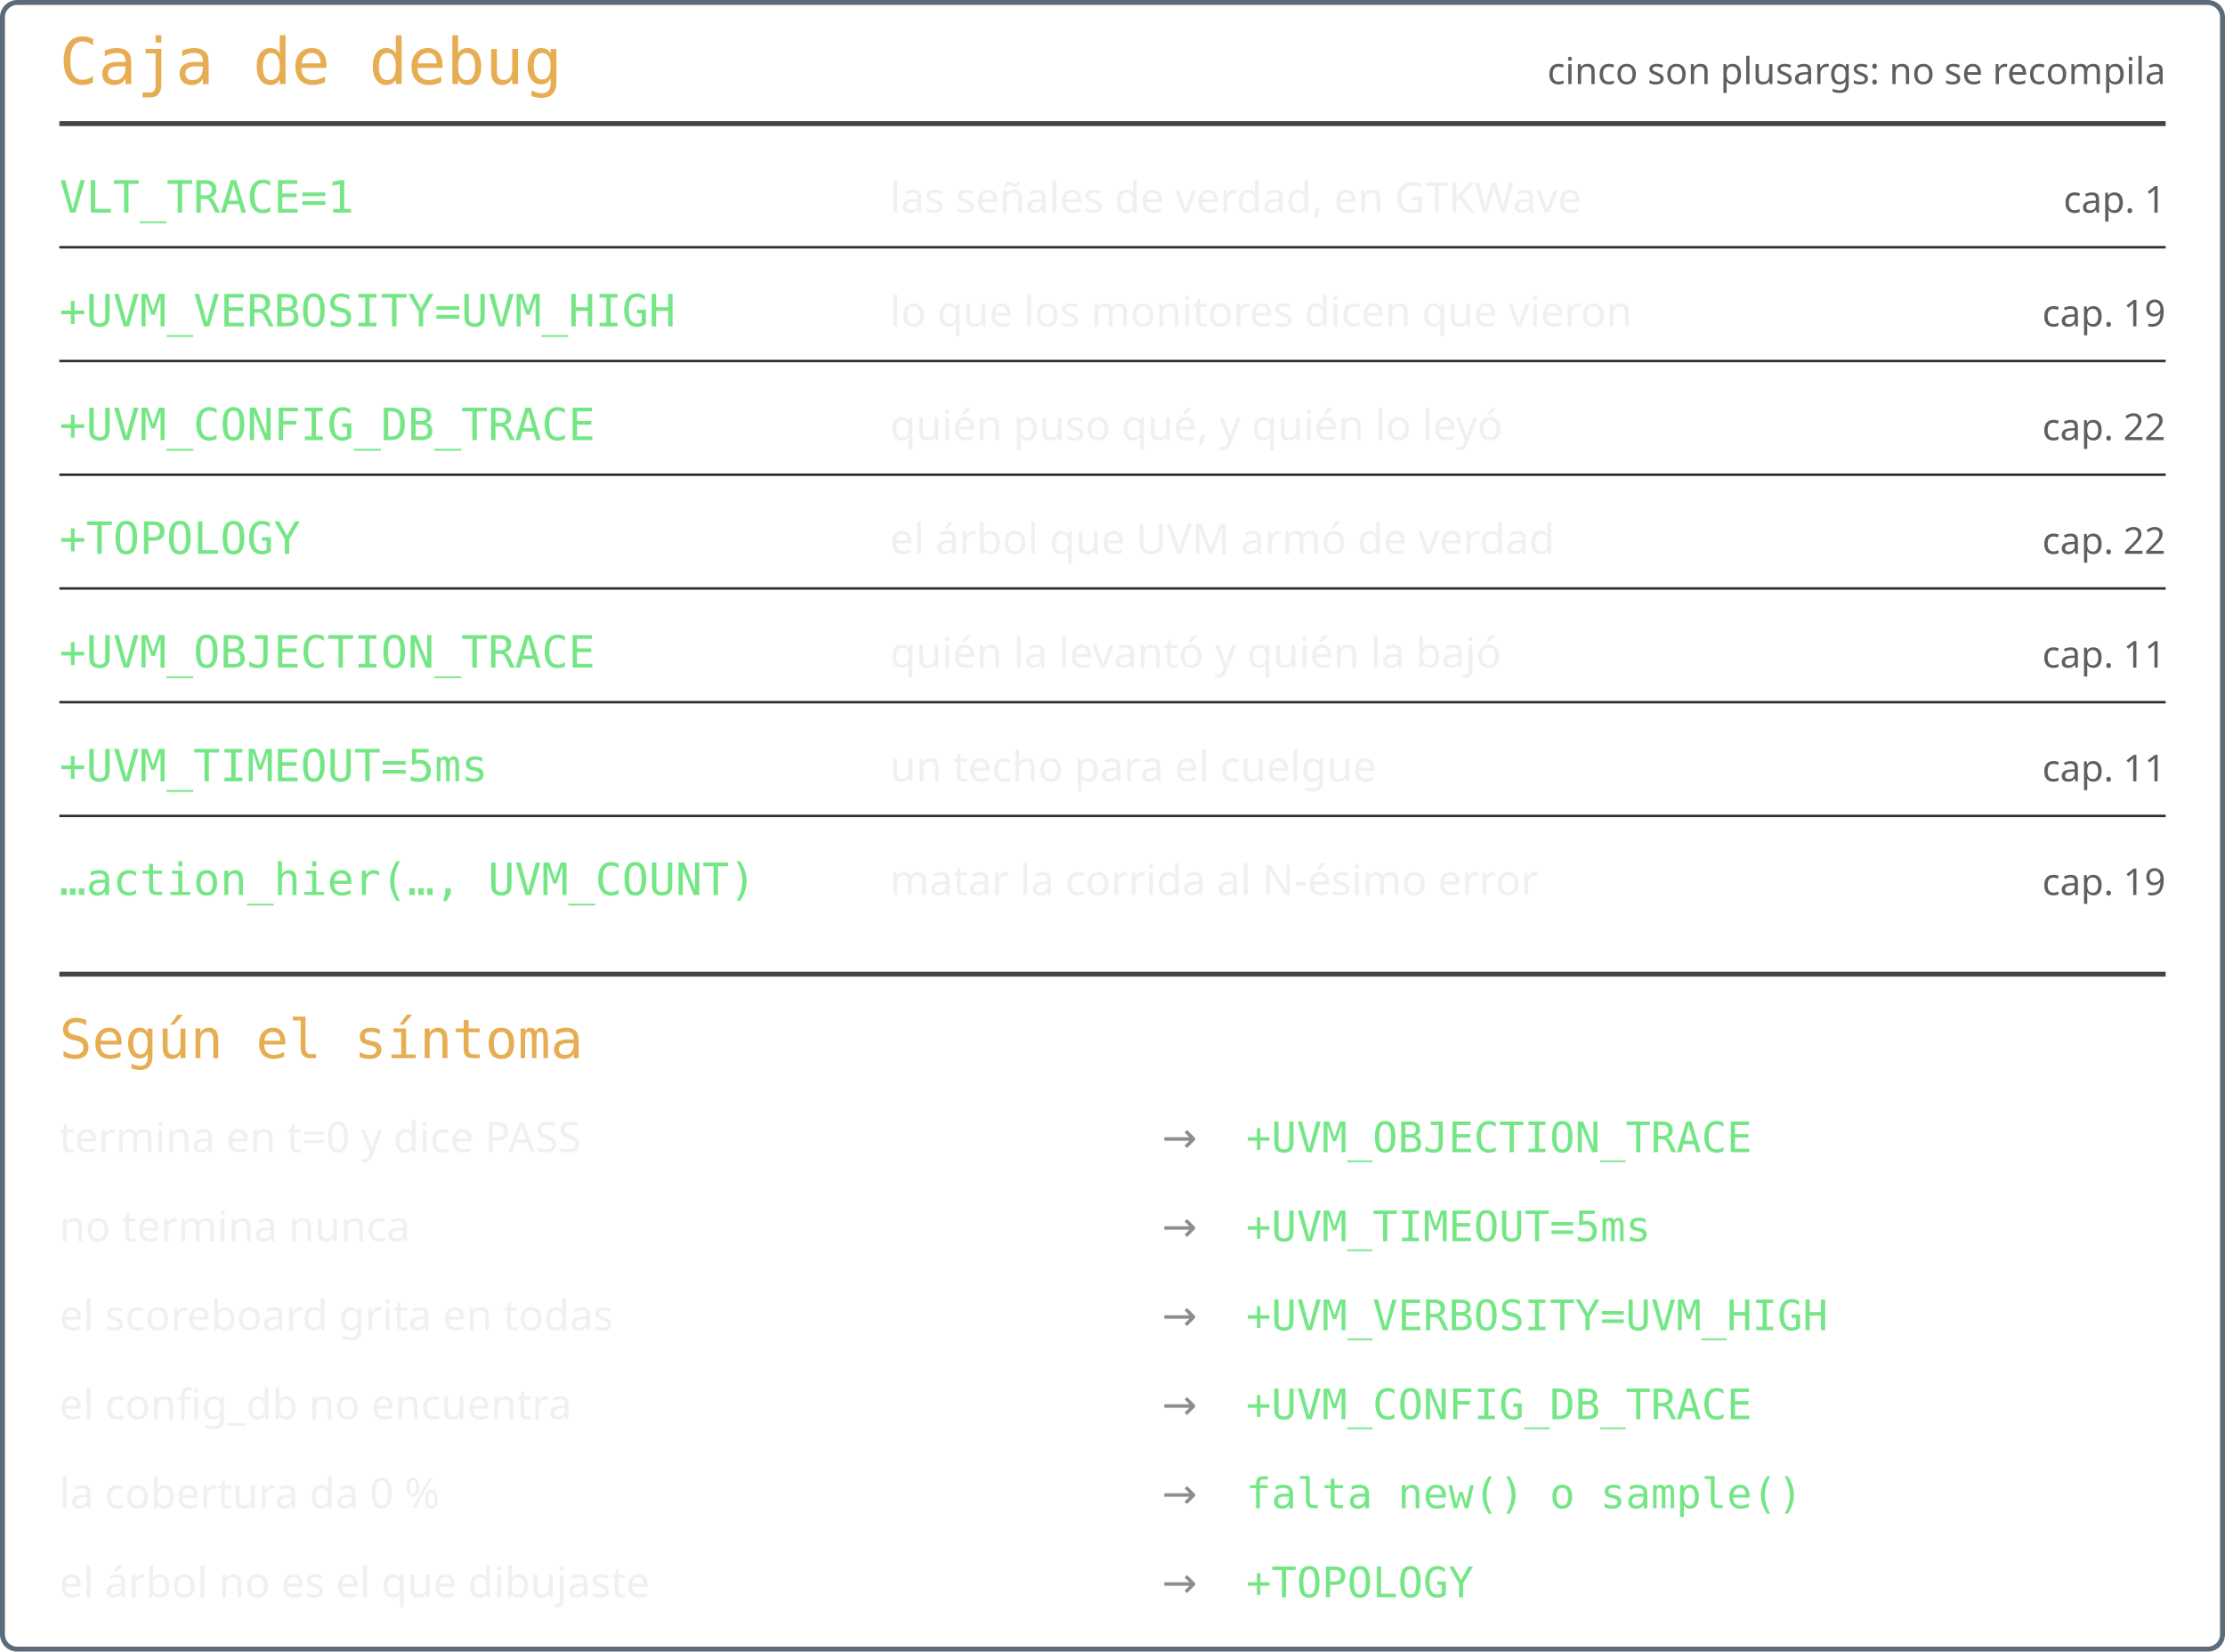
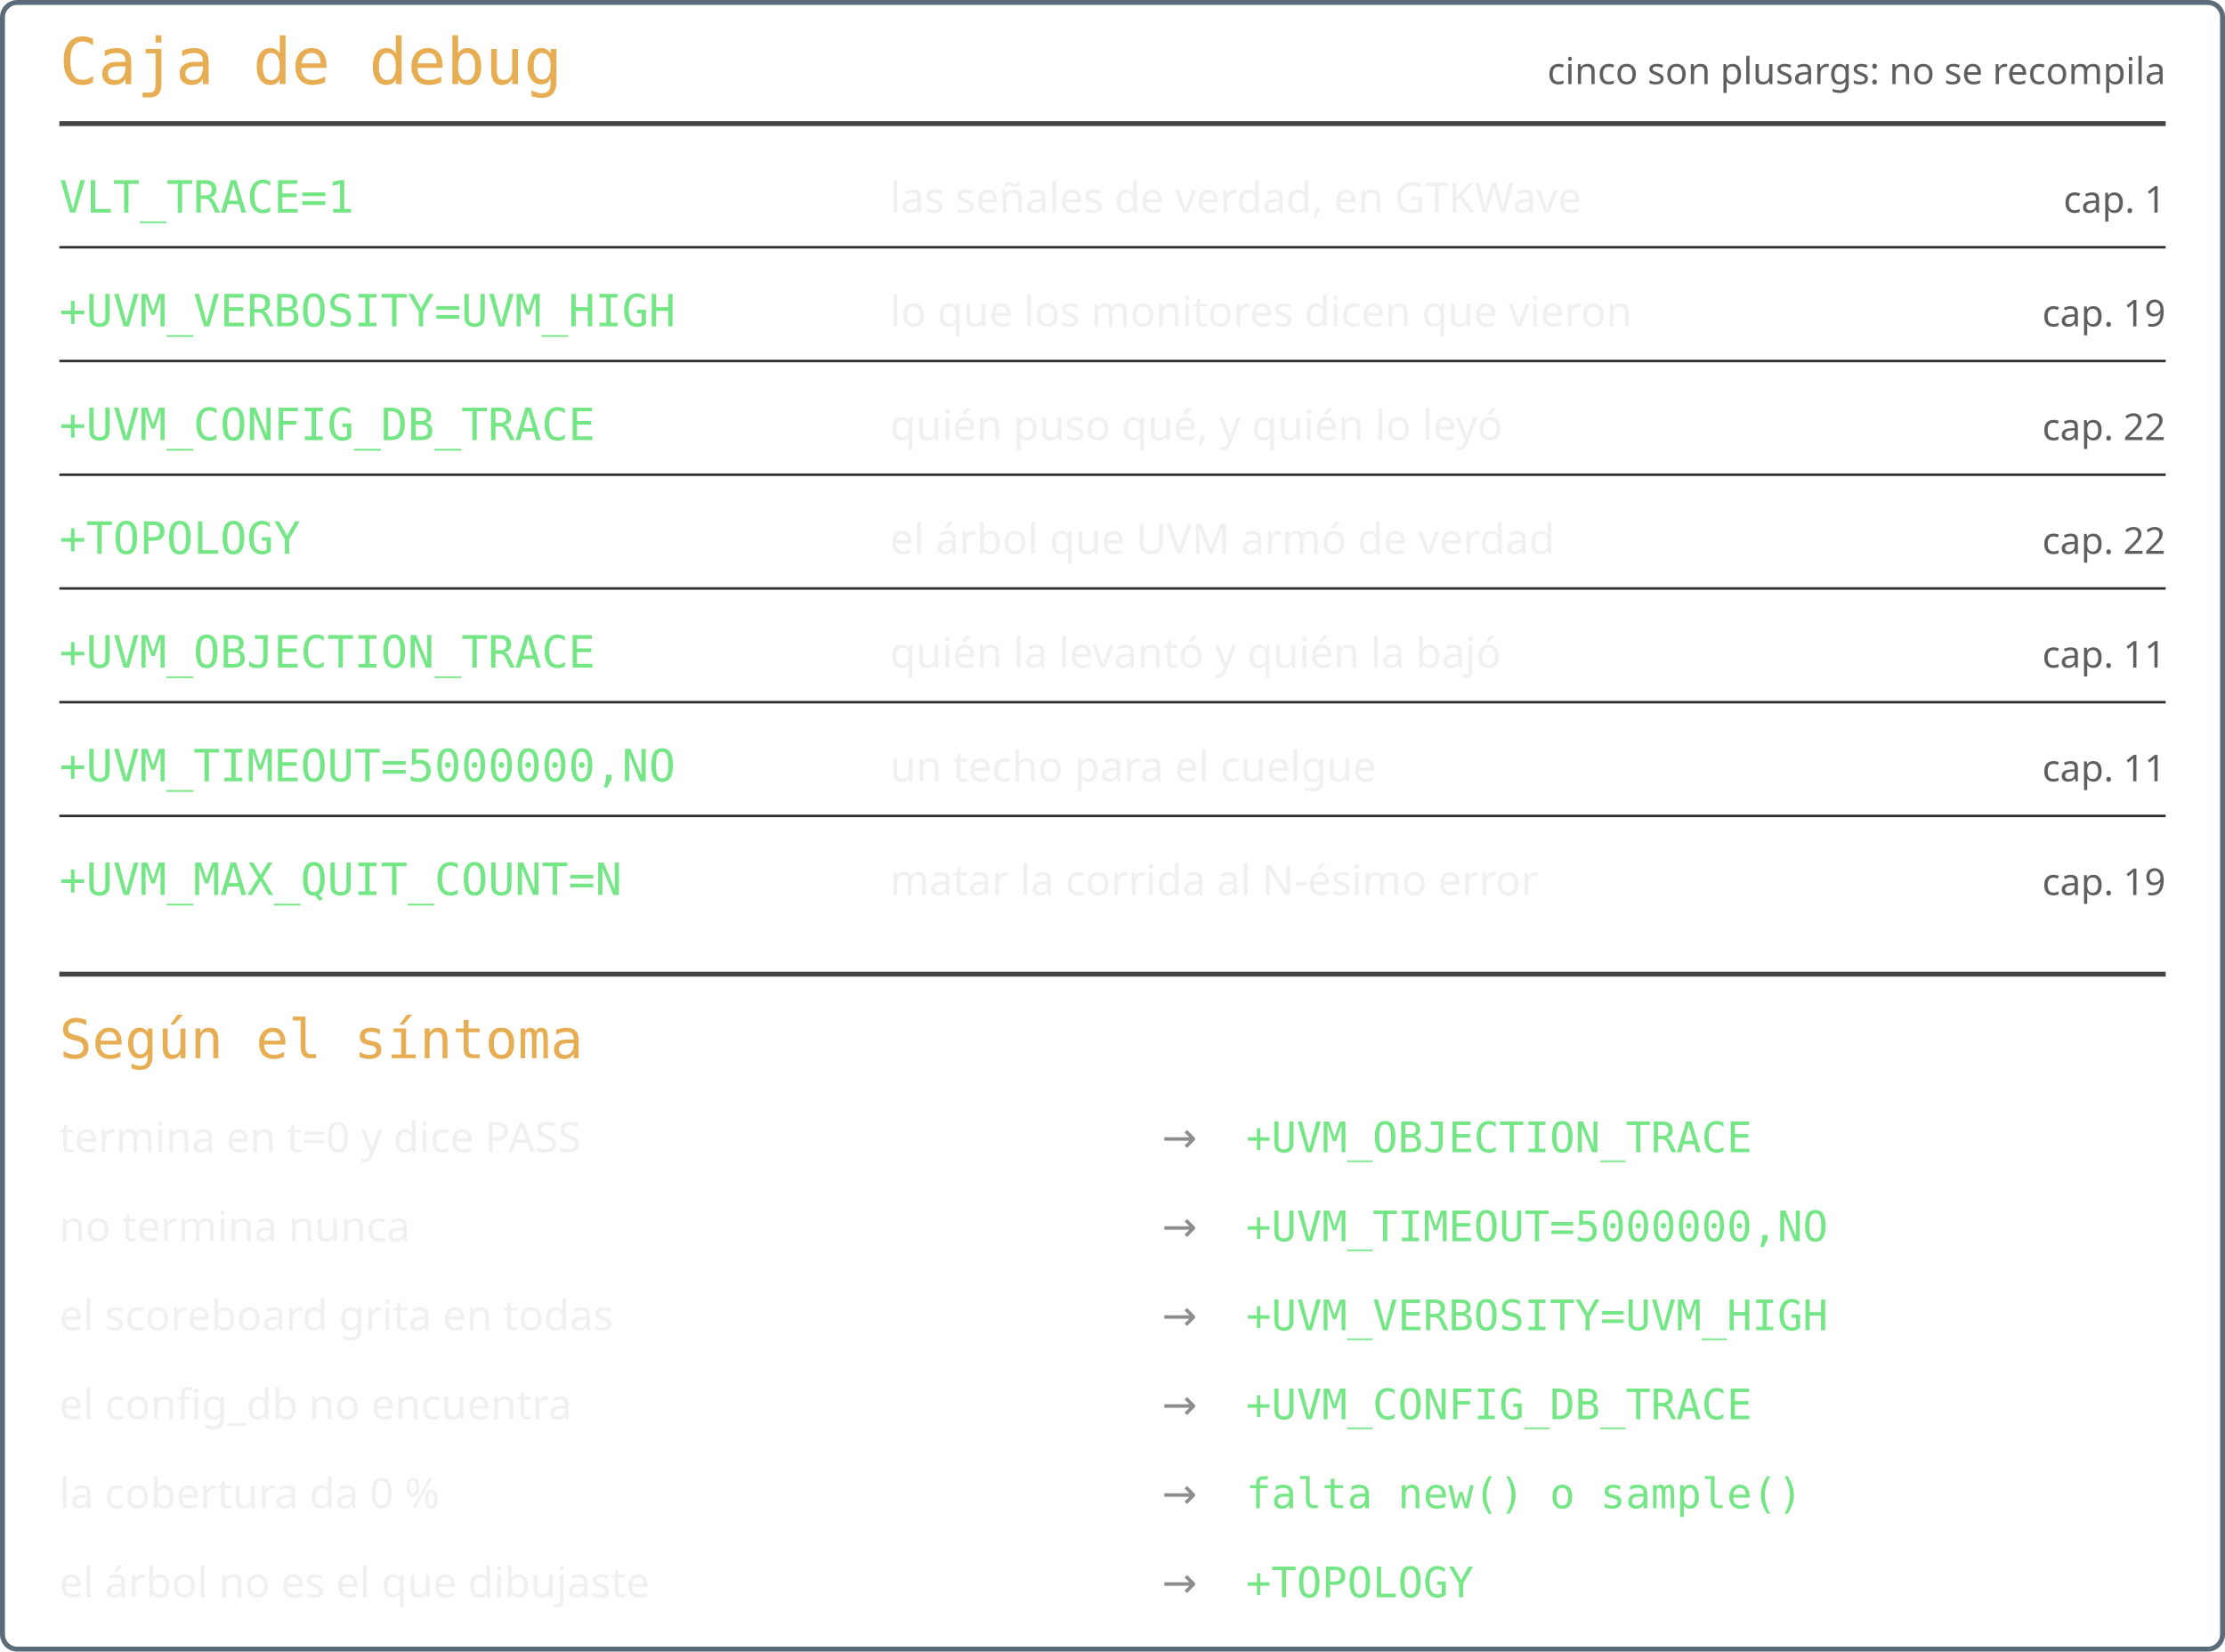
<svg xmlns="http://www.w3.org/2000/svg" viewBox="0 0 900 668" font-family="IBM Plex Sans, system-ui, sans-serif">
  <text x="24" y="34" fill="#e7ad52" font-size="26" font-family="IBM Plex Mono, ui-monospace, monospace">Caja de debug</text>
  <text x="876" y="34" fill="#5f5f5f" font-size="15" text-anchor="end">cinco son plusargs: no se recompila</text>
  <line x1="24" y1="50" x2="876" y2="50" stroke="#444444" stroke-width="2" />
  <text x="24" y="86" fill="#74e685" font-size="18" font-family="IBM Plex Mono, ui-monospace, monospace">VLT_TRACE=1</text>
  <text x="360" y="86" fill="#f0f0f0" font-size="17">las señales de verdad, en GTKWave</text>
  <text x="876" y="86" fill="#5f5f5f" font-size="15" text-anchor="end">cap. 1</text>
  <line x1="24" y1="100" x2="876" y2="100" stroke="#2e2e2e" stroke-width="1" />
  <text x="24" y="132" fill="#74e685" font-size="18" font-family="IBM Plex Mono, ui-monospace, monospace">+UVM_VERBOSITY=UVM_HIGH</text>
  <text x="360" y="132" fill="#f0f0f0" font-size="17">lo que los monitores dicen que vieron</text>
  <text x="876" y="132" fill="#5f5f5f" font-size="15" text-anchor="end">cap. 19</text>
  <line x1="24" y1="146" x2="876" y2="146" stroke="#2e2e2e" stroke-width="1" />
  <text x="24" y="178" fill="#74e685" font-size="18" font-family="IBM Plex Mono, ui-monospace, monospace">+UVM_CONFIG_DB_TRACE</text>
  <text x="360" y="178" fill="#f0f0f0" font-size="17">quién puso qué, y quién lo leyó</text>
  <text x="876" y="178" fill="#5f5f5f" font-size="15" text-anchor="end">cap. 22</text>
  <line x1="24" y1="192" x2="876" y2="192" stroke="#2e2e2e" stroke-width="1" />
  <text x="24" y="224" fill="#74e685" font-size="18" font-family="IBM Plex Mono, ui-monospace, monospace">+TOPOLOGY</text>
  <text x="360" y="224" fill="#f0f0f0" font-size="17">el árbol que UVM armó de verdad</text>
  <text x="876" y="224" fill="#5f5f5f" font-size="15" text-anchor="end">cap. 22</text>
  <line x1="24" y1="238" x2="876" y2="238" stroke="#2e2e2e" stroke-width="1" />
  <text x="24" y="270" fill="#74e685" font-size="18" font-family="IBM Plex Mono, ui-monospace, monospace">+UVM_OBJECTION_TRACE</text>
  <text x="360" y="270" fill="#f0f0f0" font-size="17">quién la levantó y quién la bajó</text>
  <text x="876" y="270" fill="#5f5f5f" font-size="15" text-anchor="end">cap. 11</text>
  <line x1="24" y1="284" x2="876" y2="284" stroke="#2e2e2e" stroke-width="1" />
-   <text x="24" y="316" fill="#74e685" font-size="18" font-family="IBM Plex Mono, ui-monospace, monospace">+UVM_TIMEOUT=5ms</text>
+   <text x="24" y="316" fill="#74e685" font-size="18" font-family="IBM Plex Mono, ui-monospace, monospace">+UVM_TIMEOUT=5000000,NO</text>
  <text x="360" y="316" fill="#f0f0f0" font-size="17">un techo para el cuelgue</text>
  <text x="876" y="316" fill="#5f5f5f" font-size="15" text-anchor="end">cap. 11</text>
  <line x1="24" y1="330" x2="876" y2="330" stroke="#2e2e2e" stroke-width="1" />
-   <text x="24" y="362" fill="#74e685" font-size="18" font-family="IBM Plex Mono, ui-monospace, monospace">…action_hier(…, UVM_COUNT)</text>
+   <text x="24" y="362" fill="#74e685" font-size="18" font-family="IBM Plex Mono, ui-monospace, monospace">+UVM_MAX_QUIT_COUNT=N</text>
  <text x="360" y="362" fill="#f0f0f0" font-size="17">matar la corrida al N-ésimo error</text>
  <text x="876" y="362" fill="#5f5f5f" font-size="15" text-anchor="end">cap. 19</text>
  <line x1="24" y1="394" x2="876" y2="394" stroke="#444444" stroke-width="2" />
  <text x="24" y="428" fill="#e7ad52" font-size="22" font-family="IBM Plex Mono, ui-monospace, monospace">Según el síntoma</text>
  <text x="24" y="466" fill="#f0f0f0" font-size="17">termina en t=0 y dice PASS</text>
  <text x="470" y="466" fill="#8d8d8d" font-size="17">→</text>
  <text x="504" y="466" fill="#74e685" font-size="17" font-family="IBM Plex Mono, ui-monospace, monospace">+UVM_OBJECTION_TRACE</text>
  <text x="24" y="502" fill="#f0f0f0" font-size="17">no termina nunca</text>
  <text x="470" y="502" fill="#8d8d8d" font-size="17">→</text>
-   <text x="504" y="502" fill="#74e685" font-size="17" font-family="IBM Plex Mono, ui-monospace, monospace">+UVM_TIMEOUT=5ms</text>
+   <text x="504" y="502" fill="#74e685" font-size="17" font-family="IBM Plex Mono, ui-monospace, monospace">+UVM_TIMEOUT=5000000,NO</text>
  <text x="24" y="538" fill="#f0f0f0" font-size="17">el scoreboard grita en todas</text>
  <text x="470" y="538" fill="#8d8d8d" font-size="17">→</text>
  <text x="504" y="538" fill="#74e685" font-size="17" font-family="IBM Plex Mono, ui-monospace, monospace">+UVM_VERBOSITY=UVM_HIGH</text>
  <text x="24" y="574" fill="#f0f0f0" font-size="17">el config_db no encuentra</text>
  <text x="470" y="574" fill="#8d8d8d" font-size="17">→</text>
  <text x="504" y="574" fill="#74e685" font-size="17" font-family="IBM Plex Mono, ui-monospace, monospace">+UVM_CONFIG_DB_TRACE</text>
  <text x="24" y="610" fill="#f0f0f0" font-size="17">la cobertura da 0 %</text>
  <text x="470" y="610" fill="#8d8d8d" font-size="17">→</text>
  <text x="504" y="610" fill="#74e685" font-size="17" font-family="IBM Plex Mono, ui-monospace, monospace">falta new() o sample()</text>
  <text x="24" y="646" fill="#f0f0f0" font-size="17">el árbol no es el que dibujaste</text>
  <text x="470" y="646" fill="#8d8d8d" font-size="17">→</text>
  <text x="504" y="646" fill="#74e685" font-size="17" font-family="IBM Plex Mono, ui-monospace, monospace">+TOPOLOGY</text>
  <rect x="1" y="1" width="898" height="666" rx="6" fill="none" stroke="#5b6b7a" stroke-width="2" />
</svg>
